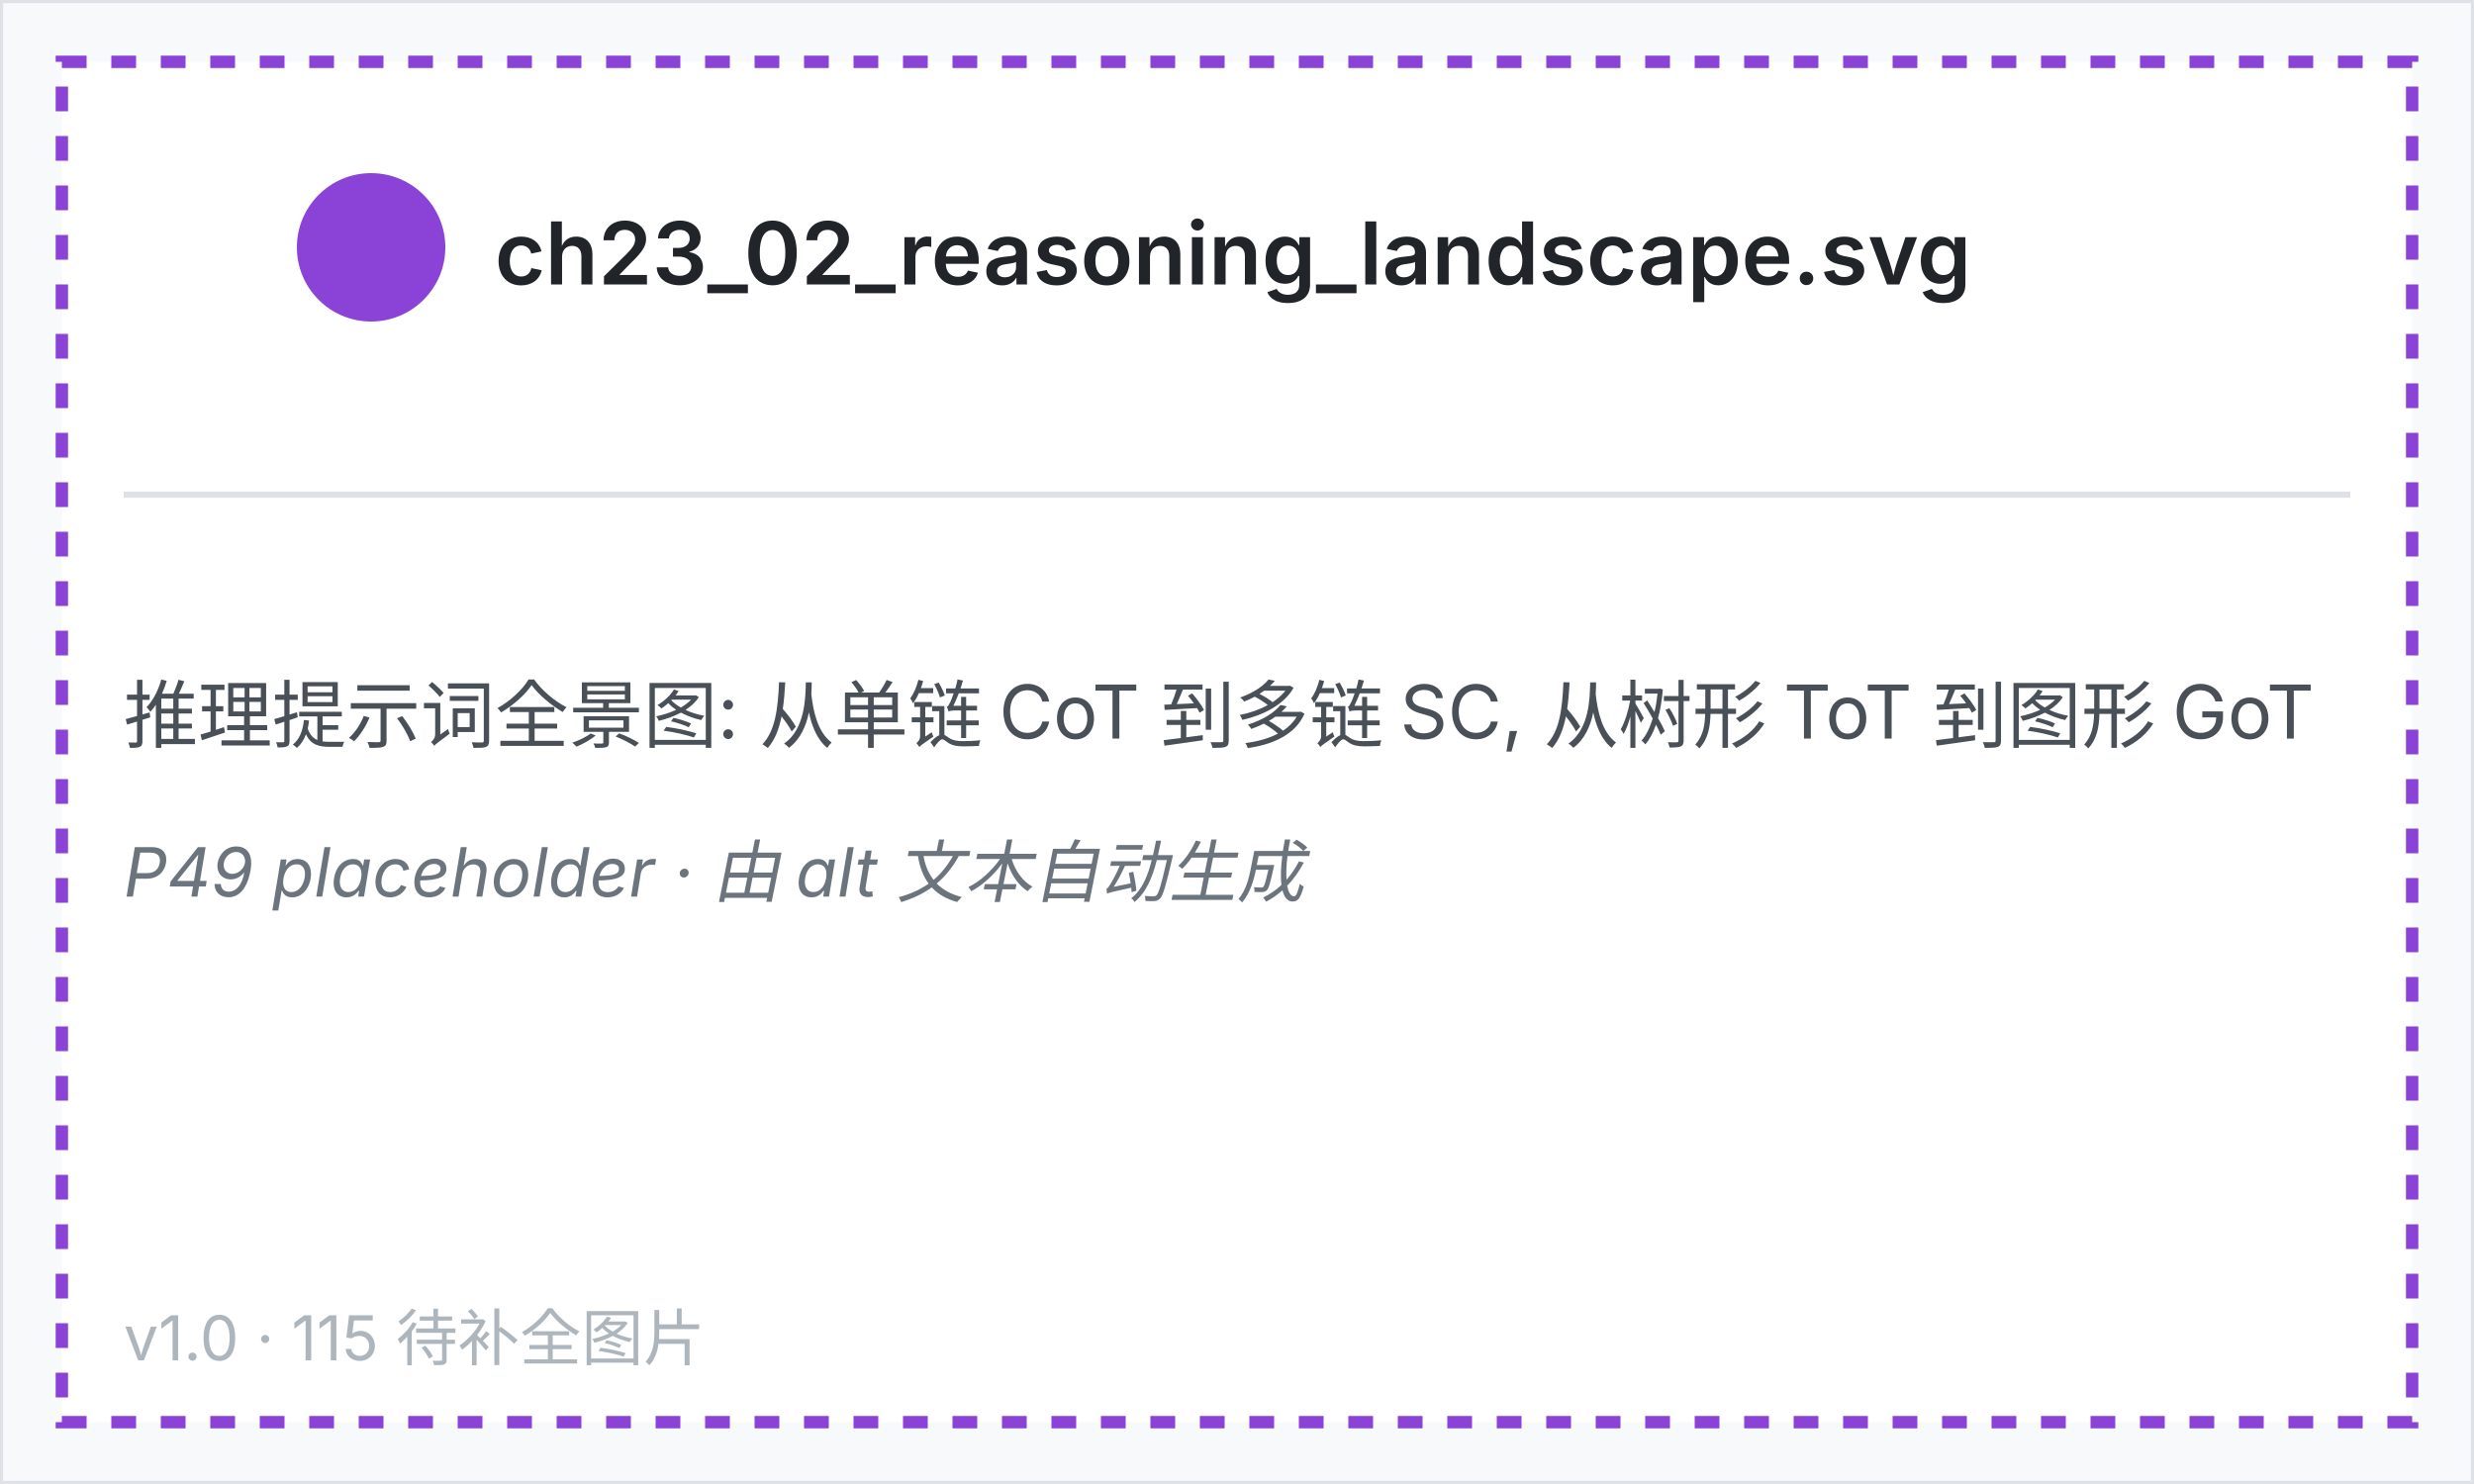
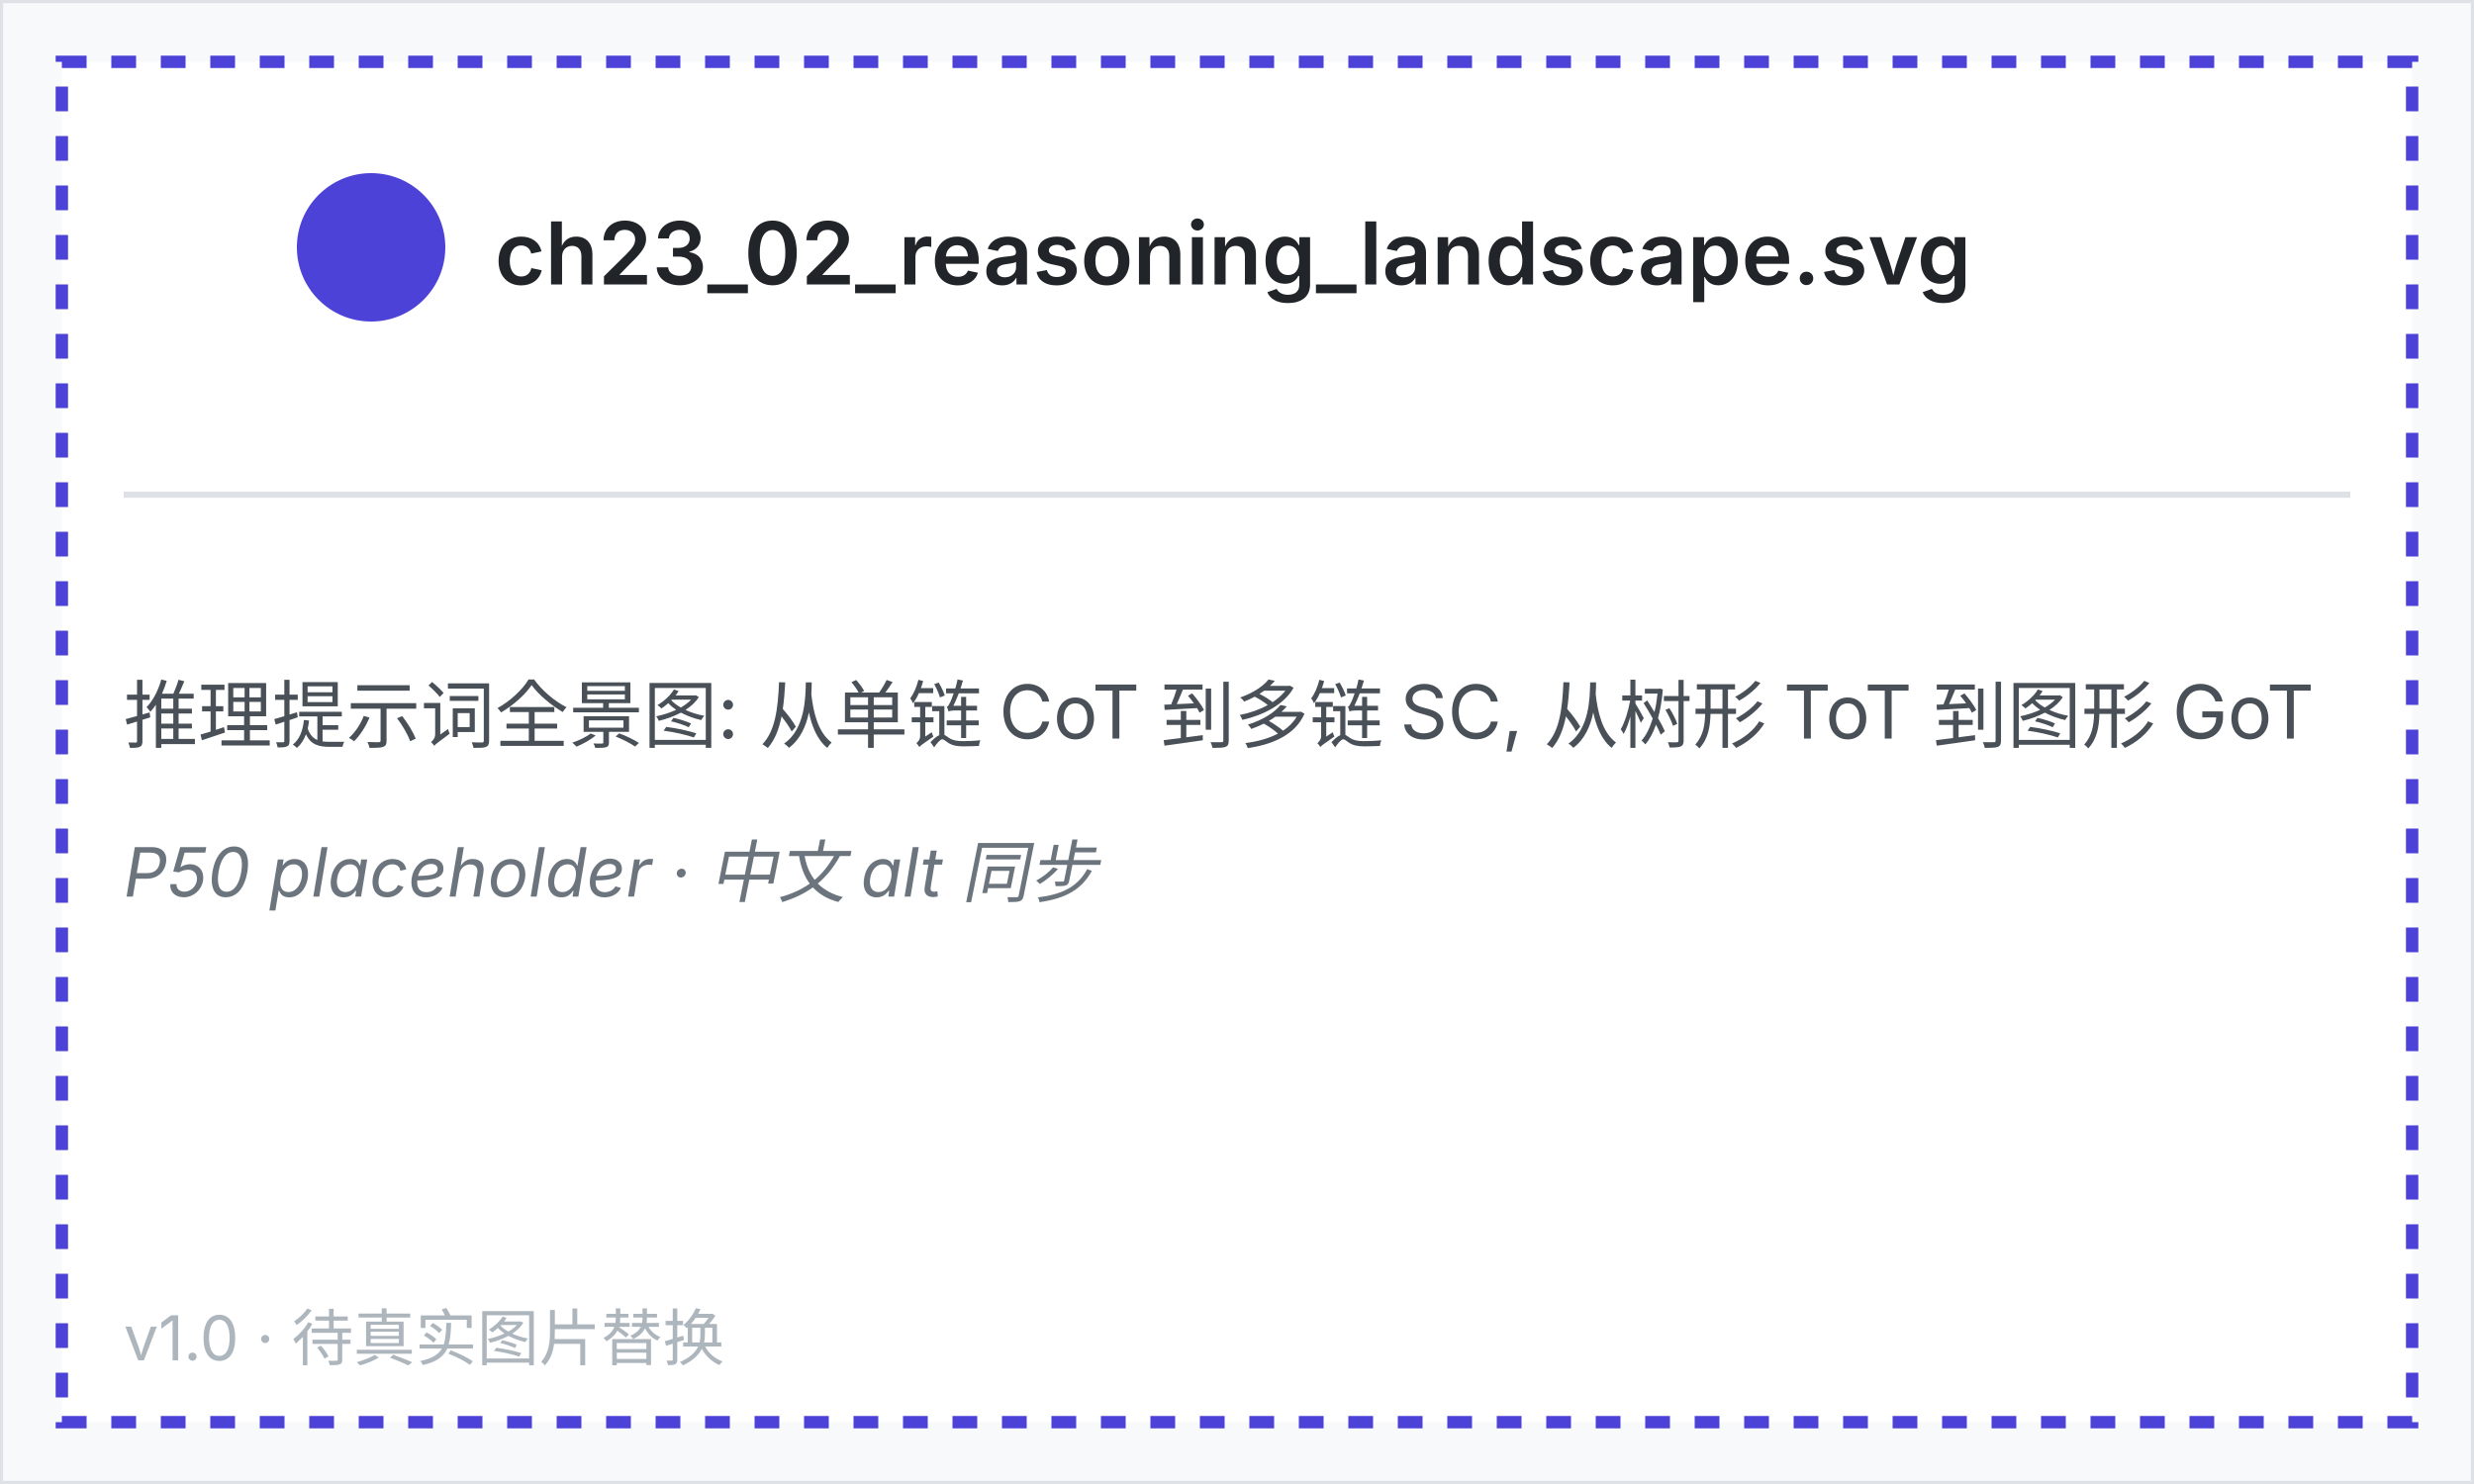
<svg xmlns="http://www.w3.org/2000/svg" viewBox="0 0 400 240" width="400" height="240" font-family="system-ui, -apple-system, sans-serif">
  <rect x="0" y="0" width="400" height="240" fill="#f8f9fa" stroke="#dee2e6" />
-   <rect x="10" y="10" width="380" height="220" fill="white" stroke="hsl(269, 65%, 55%)" stroke-width="2" stroke-dasharray="4 4" />
-   <circle cx="60" cy="40" r="12" fill="hsl(269, 65%, 55%)" />
+   <rect x="10" y="10" width="380" height="220" fill="white" stroke="hsl(244, 65%, 55%)" stroke-width="2" stroke-dasharray="4 4" />
+   <circle cx="60" cy="40" r="12" fill="hsl(244, 65%, 55%)" />
  <text x="80" y="46" font-size="14" font-weight="600" fill="#212529">ch23_02_reasoning_landscape.svg</text>
  <line x1="20" y1="80" x2="380" y2="80" stroke="#dee2e6" />
  <text x="20" y="120" font-size="12" fill="#495057">推理提示词全景图: 从单链 CoT 到多链 SC, 从树形 ToT 到图形 GoT</text>
-   <text x="20" y="145" font-size="11" fill="#6c757d" font-style="italic">P49 placeholder · 由 alt 文本自动生成</text>
-   <text x="20" y="220" font-size="10" fill="#adb5bd">v1.0 · 115 待补全图片</text>
+   <text x="20" y="145" font-size="11" fill="#6c757d" font-style="italic">P50 placeholder · 中文 alt 同步</text>
+   <text x="20" y="220" font-size="10" fill="#adb5bd">v1.0 · 待真实图片替换</text>
</svg>
